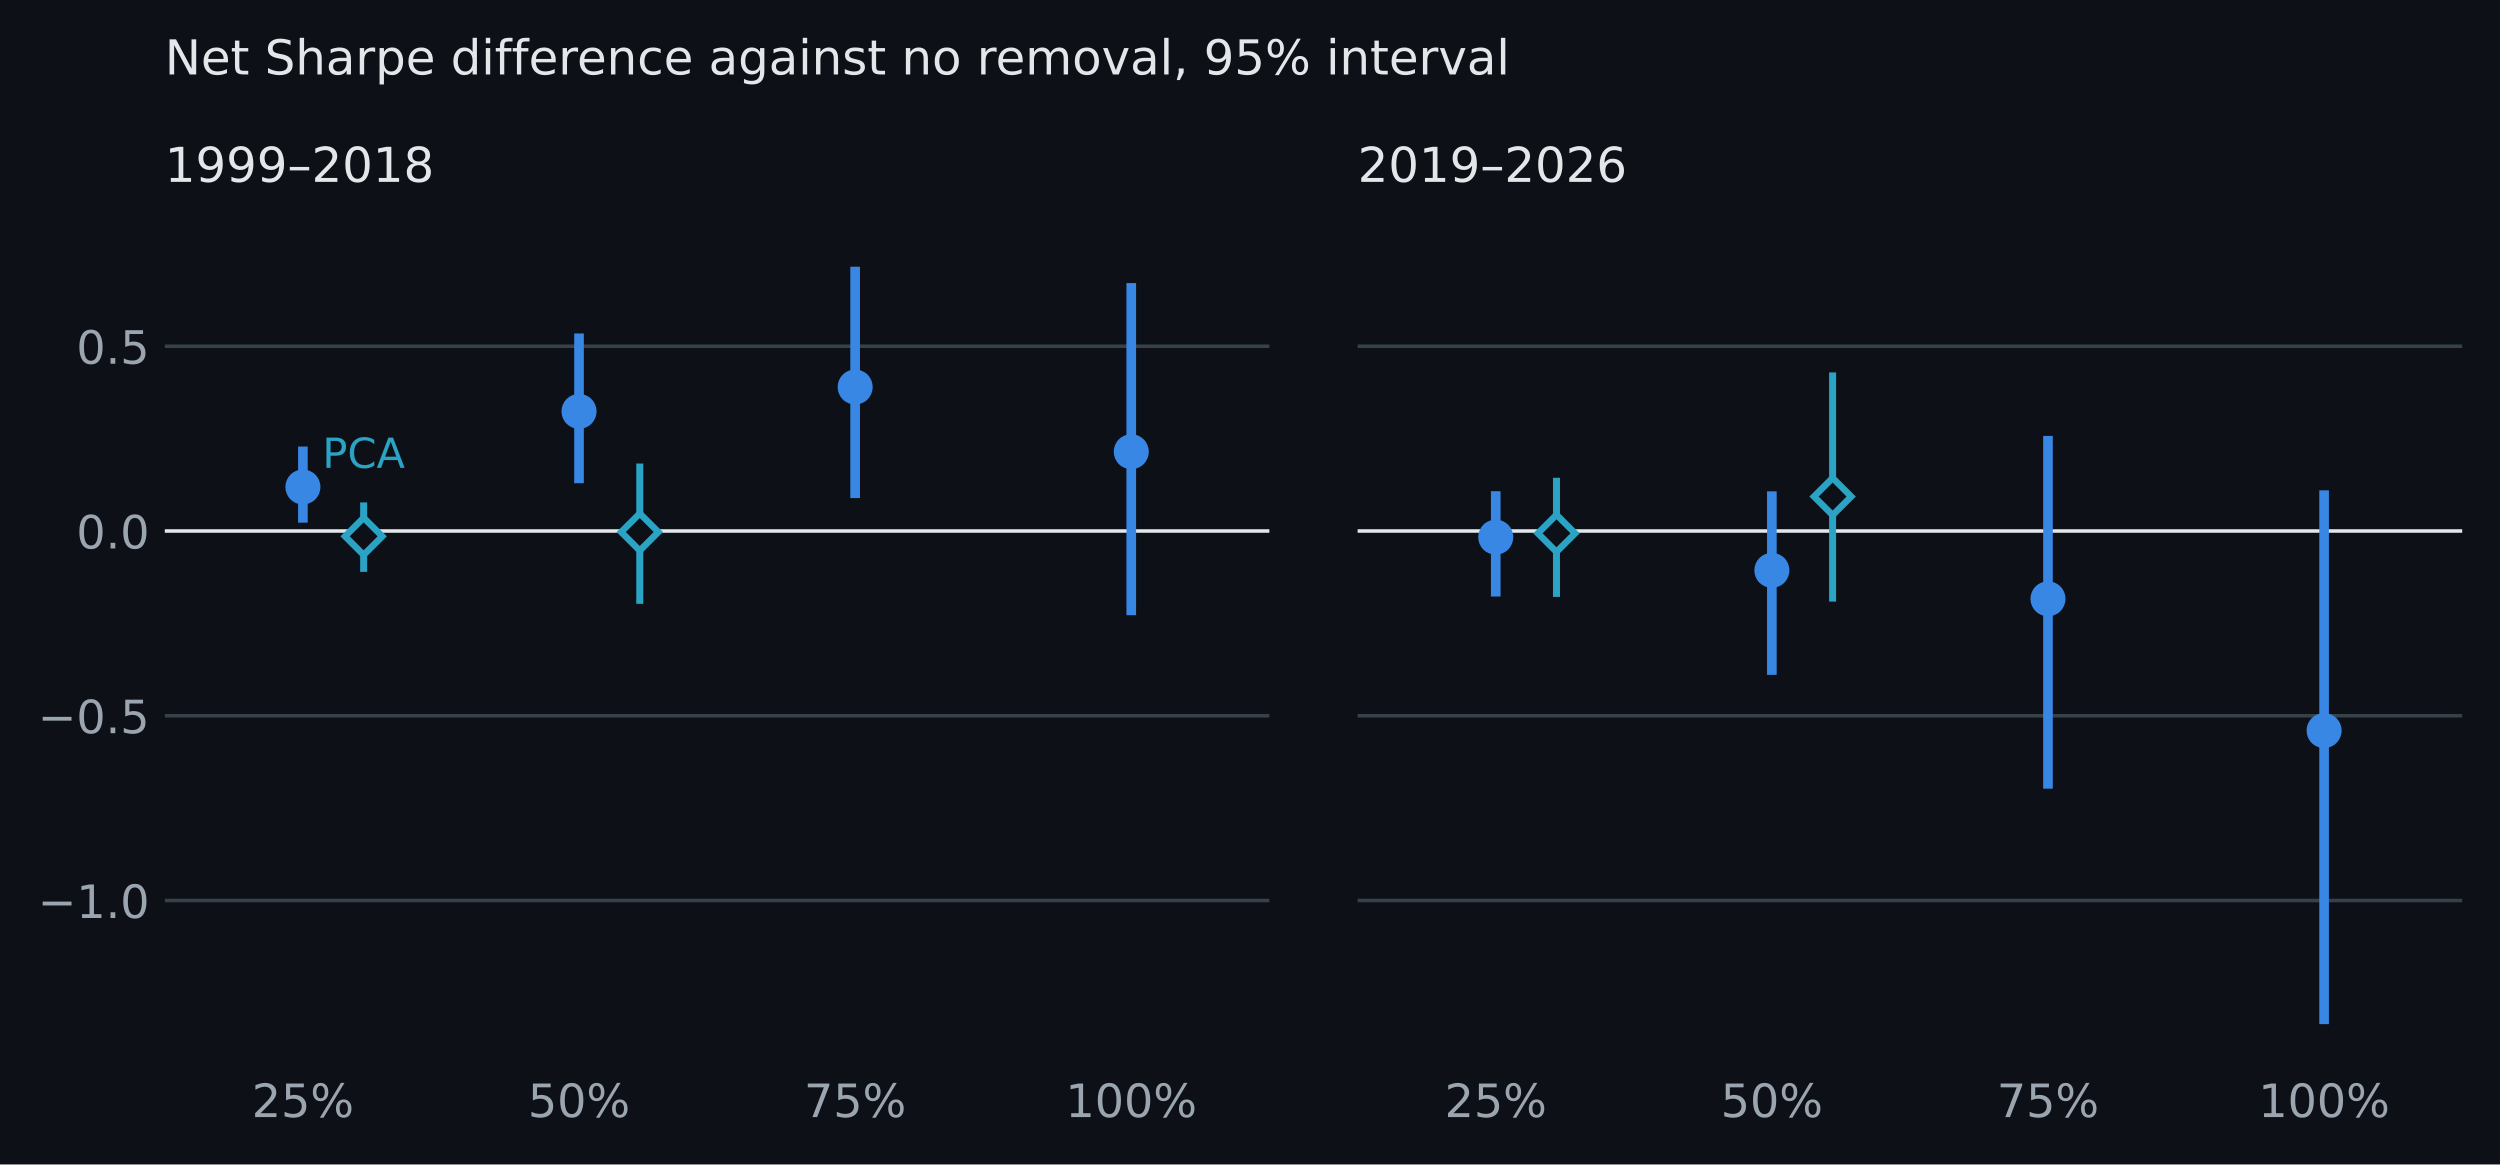
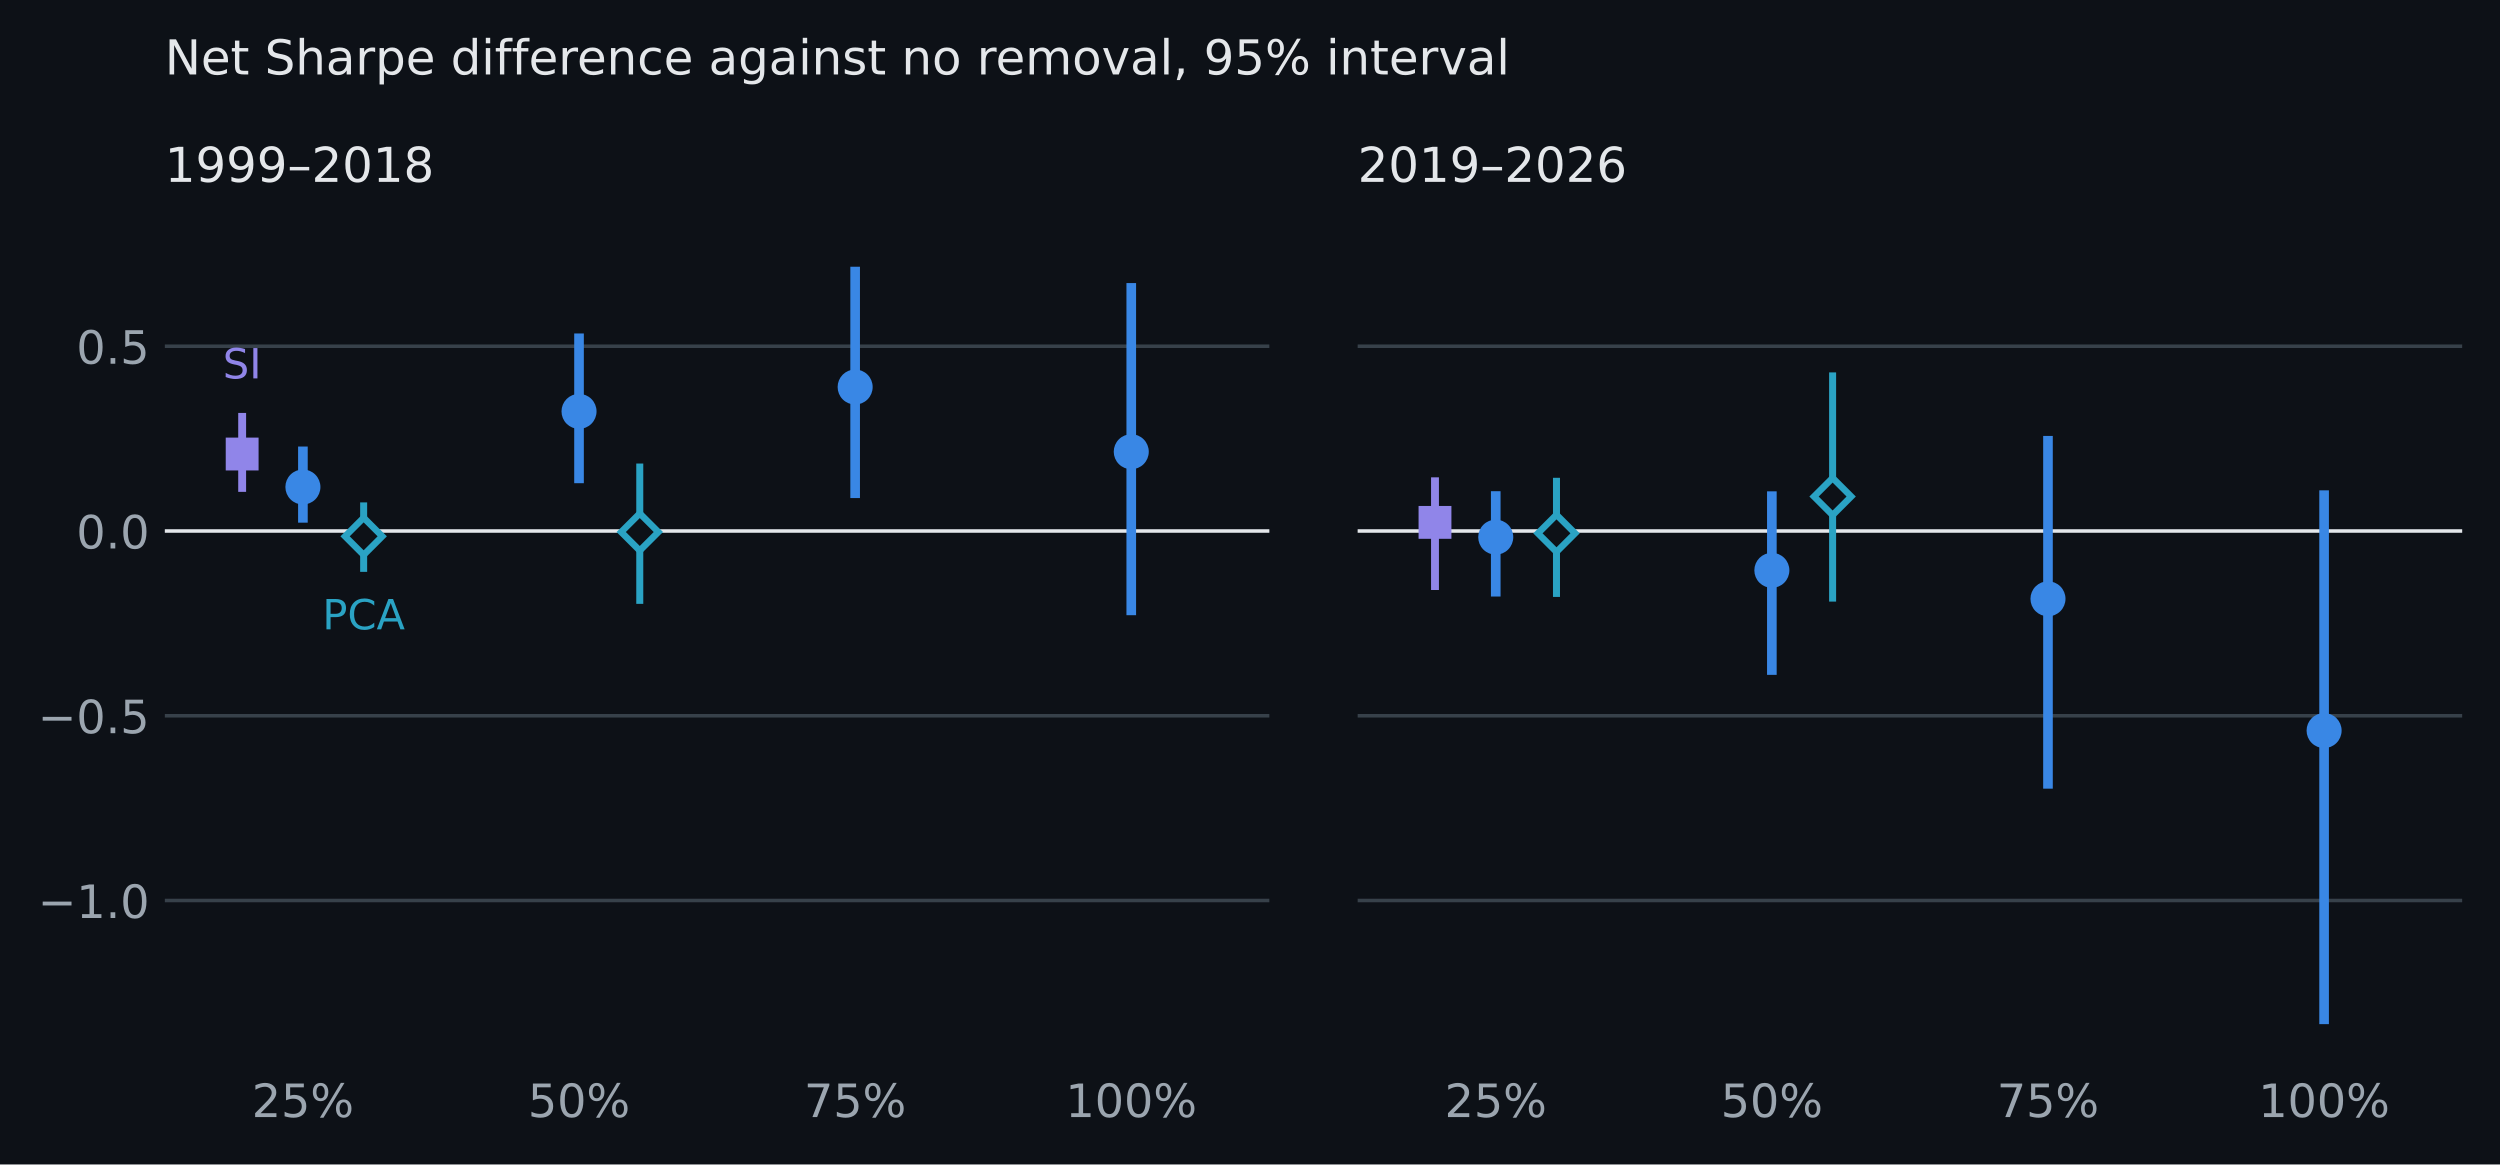
<svg xmlns="http://www.w3.org/2000/svg" xmlns:xlink="http://www.w3.org/1999/xlink" width="570.797pt" height="265.868pt" viewBox="0 0 570.797 265.868" version="1.1">
  <defs>
    <style type="text/css">*{stroke-linejoin: round; stroke-linecap: butt}</style>
  </defs>
  <g id="figure_1">
    <g id="patch_1">
      <path d="M 0 265.868 L 570.797 265.868 L 570.797 0 L 0 0 z " style="fill: #0d1117" />
    </g>
    <g id="axes_1">
      <g id="patch_2">
        <path d="M 37.637 243.566 L 289.81 243.566 L 289.81 49.526 L 37.637 49.526 z " style="fill: #0d1117" />
      </g>
      <g id="matplotlib.axis_1">
        <g id="xtick_1">
          <g id="line2d_1" />
          <g id="text_1">
            <text style="fill: #9ba5af; font: 10.5px 'DejaVu Sans', 'Arial', sans-serif; text-anchor: middle" x="69.159" y="255.044" transform="rotate(-0 69.15859 255.0443)">25%</text>
          </g>
        </g>
        <g id="xtick_2">
          <g id="line2d_2" />
          <g id="text_2">
            <text style="fill: #9ba5af; font: 10.5px 'DejaVu Sans', 'Arial', sans-serif; text-anchor: middle" x="132.202" y="255.044" transform="rotate(-0 132.2019 255.0443)">50%</text>
          </g>
        </g>
        <g id="xtick_3">
          <g id="line2d_3" />
          <g id="text_3">
            <text style="fill: #9ba5af; font: 10.5px 'DejaVu Sans', 'Arial', sans-serif; text-anchor: middle" x="195.245" y="255.044" transform="rotate(-0 195.2451 255.0443)">75%</text>
          </g>
        </g>
        <g id="xtick_4">
          <g id="line2d_4" />
          <g id="text_4">
            <text style="fill: #9ba5af; font: 10.5px 'DejaVu Sans', 'Arial', sans-serif; text-anchor: middle" x="258.288" y="255.044" transform="rotate(-0 258.2884 255.0443)">100%</text>
          </g>
        </g>
      </g>
      <g id="matplotlib.axis_2">
        <g id="ytick_1">
          <g id="line2d_5">
            <path d="M 37.637 205.602 L 289.81 205.602 " clip-path="url(#p3440c09f99)" style="fill: none; stroke: #37414a; stroke-width: 0.8; stroke-linecap: square" />
          </g>
          <g id="line2d_6" />
          <g id="text_5">
            <text style="fill: #9ba5af; font: 10.5px 'DejaVu Sans', 'Arial', sans-serif; text-anchor: end" x="34.137" y="209.591" transform="rotate(-0 34.13695 209.5908)">−1.0</text>
          </g>
        </g>
        <g id="ytick_2">
          <g id="line2d_7">
            <path d="M 37.637 163.419 L 289.81 163.419 " clip-path="url(#p3440c09f99)" style="fill: none; stroke: #37414a; stroke-width: 0.8; stroke-linecap: square" />
          </g>
          <g id="line2d_8" />
          <g id="text_6">
            <text style="fill: #9ba5af; font: 10.5px 'DejaVu Sans', 'Arial', sans-serif; text-anchor: end" x="34.137" y="167.408" transform="rotate(-0 34.13695 167.4082)">−0.5</text>
          </g>
        </g>
        <g id="ytick_3">
          <g id="line2d_9">
            <path d="M 37.637 121.236 L 289.81 121.236 " clip-path="url(#p3440c09f99)" style="fill: none; stroke: #37414a; stroke-width: 0.8; stroke-linecap: square" />
          </g>
          <g id="line2d_10" />
          <g id="text_7">
            <text style="fill: #9ba5af; font: 10.5px 'DejaVu Sans', 'Arial', sans-serif; text-anchor: end" x="34.137" y="125.226" transform="rotate(-0 34.13695 125.2256)">0.0</text>
          </g>
        </g>
        <g id="ytick_4">
          <g id="line2d_11">
            <path d="M 37.637 79.054 L 289.81 79.054 " clip-path="url(#p3440c09f99)" style="fill: none; stroke: #37414a; stroke-width: 0.8; stroke-linecap: square" />
          </g>
          <g id="line2d_12" />
          <g id="text_8">
            <text style="fill: #9ba5af; font: 10.5px 'DejaVu Sans', 'Arial', sans-serif; text-anchor: end" x="34.137" y="83.043" transform="rotate(-0 34.13695 83.04294)">0.5</text>
          </g>
        </g>
      </g>
      <g id="line2d_13">
        <path d="M 37.637 121.236 L 289.81 121.236 " clip-path="url(#p3440c09f99)" style="fill: none; stroke: #e4e7ea; stroke-width: 0.8; stroke-linecap: square" />
      </g>
      <g id="LineCollection_1">
        <path d="M 69.159 119.34 L 69.159 101.945 " clip-path="url(#p3440c09f99)" style="fill: none; stroke: #3987e5; stroke-width: 2.2" />
      </g>
      <g id="LineCollection_2">
        <path d="M 132.202 110.328 L 132.202 76.142 " clip-path="url(#p3440c09f99)" style="fill: none; stroke: #3987e5; stroke-width: 2.2" />
      </g>
      <g id="LineCollection_3">
        <path d="M 195.245 113.712 L 195.245 60.906 " clip-path="url(#p3440c09f99)" style="fill: none; stroke: #3987e5; stroke-width: 2.2" />
      </g>
      <g id="LineCollection_4">
        <path d="M 258.288 140.462 L 258.288 64.629 " clip-path="url(#p3440c09f99)" style="fill: none; stroke: #3987e5; stroke-width: 2.2" />
      </g>
      <g id="LineCollection_5">
        <path d="M 83.028 130.561 L 83.028 114.714 " clip-path="url(#p3440c09f99)" style="fill: none; stroke: #2aa3c4; stroke-width: 1.6" />
      </g>
      <g id="LineCollection_6">
        <path d="M 146.071 137.876 L 146.071 105.836 " clip-path="url(#p3440c09f99)" style="fill: none; stroke: #2aa3c4; stroke-width: 1.6" />
      </g>
+       <g id="LineCollection_7">
+         <path d="M 55.289 112.299 L 55.289 94.283 " clip-path="url(#p3440c09f99)" style="fill: none; stroke: #9085e9; stroke-width: 1.8" />
+       </g>
      <g id="line2d_14">
        <defs>
          <path id="m4ae3a8944f" d="M 0 3.5 C 0.928 3.5 1.819 3.131 2.475 2.475 C 3.131 1.819 3.5 0.928 3.5 0 C 3.5 -0.928 3.131 -1.819 2.475 -2.475 C 1.819 -3.131 0.928 -3.5 0 -3.5 C -0.928 -3.5 -1.819 -3.131 -2.475 -2.475 C -3.131 -1.819 -3.5 -0.928 -3.5 0 C -3.5 0.928 -3.131 1.819 -2.475 2.475 C -1.819 3.131 -0.928 3.5 0 3.5 z " style="stroke: #3987e5" />
        </defs>
        <g clip-path="url(#p3440c09f99)">
          <use xlink:href="#m4ae3a8944f" x="69.159" y="111.191" style="fill: #3987e5; stroke: #3987e5" />
        </g>
      </g>
      <g id="line2d_15">
        <g clip-path="url(#p3440c09f99)">
          <use xlink:href="#m4ae3a8944f" x="132.202" y="93.926" style="fill: #3987e5; stroke: #3987e5" />
        </g>
      </g>
      <g id="line2d_16">
        <g clip-path="url(#p3440c09f99)">
          <use xlink:href="#m4ae3a8944f" x="195.245" y="88.364" style="fill: #3987e5; stroke: #3987e5" />
        </g>
      </g>
      <g id="line2d_17">
        <g clip-path="url(#p3440c09f99)">
          <use xlink:href="#m4ae3a8944f" x="258.288" y="103.135" style="fill: #3987e5; stroke: #3987e5" />
        </g>
      </g>
      <g id="line2d_18">
        <defs>
          <path id="mb666a10048" d="M -0 4.243 L 4.243 0 L 0 -4.243 L -4.243 -0 z " style="stroke: #2aa3c4; stroke-width: 1.5; stroke-linejoin: miter" />
        </defs>
        <g clip-path="url(#p3440c09f99)">
          <use xlink:href="#mb666a10048" x="83.028" y="122.455" style="fill: #0d1117; stroke: #2aa3c4; stroke-width: 1.5; stroke-linejoin: miter" />
        </g>
      </g>
      <g id="line2d_19">
        <g clip-path="url(#p3440c09f99)">
          <use xlink:href="#mb666a10048" x="146.071" y="121.472" style="fill: #0d1117; stroke: #2aa3c4; stroke-width: 1.5; stroke-linejoin: miter" />
        </g>
      </g>
+       <g id="line2d_20">
+         <defs>
+           <path id="ma347aa89f4" d="M -3.25 3.25 L 3.25 3.25 L 3.25 -3.25 L -3.25 -3.25 z " style="stroke: #9085e9; stroke-linejoin: miter" />
+         </defs>
+         <g clip-path="url(#p3440c09f99)">
+           <use xlink:href="#ma347aa89f4" x="55.289" y="103.663" style="fill: #9085e9; stroke: #9085e9; stroke-linejoin: miter" />
+         </g>
+       </g>
      <g id="text_9">
-         <text style="fill: #2aa3c4; font: 9.5px 'DejaVu Sans', 'Arial', sans-serif; text-anchor: middle" x="83.028" y="106.832" transform="rotate(-0 83.02811 106.8322)">PCA</text>
+         <text style="fill: #2aa3c4; font: 9.5px 'DejaVu Sans', 'Arial', sans-serif; text-anchor: middle" x="83.028" y="143.686" transform="rotate(-0 83.02811 143.6855)">PCA</text>
      </g>
      <g id="text_10">
+         <text style="fill: #9085e9; font: 9.5px 'DejaVu Sans', 'Arial', sans-serif; text-anchor: middle" x="55.289" y="86.402" transform="rotate(-0 55.28907 86.40161)">SI</text>
+       </g>
+       <g id="text_11">
        <text style="fill: #e4e7ea; font: 11px 'DejaVu Sans', 'Arial', sans-serif; text-anchor: start" x="37.637" y="41.526" transform="rotate(-0 37.63695 41.52594)">1999–2018</text>
      </g>
    </g>
    <g id="axes_2">
      <g id="patch_3">
        <path d="M 309.984 243.566 L 562.157 243.566 L 562.157 49.526 L 309.984 49.526 z " style="fill: #0d1117" />
      </g>
      <g id="matplotlib.axis_3">
        <g id="xtick_5">
-           <g id="line2d_20" />
-           <g id="text_11">
-             <text style="fill: #9ba5af; font: 10.5px 'DejaVu Sans', 'Arial', sans-serif; text-anchor: middle" x="341.506" y="255.044" transform="rotate(-0 341.5055 255.0443)">25%</text>
-           </g>
-         </g>
-         <g id="xtick_6">
          <g id="line2d_21" />
          <g id="text_12">
-             <text style="fill: #9ba5af; font: 10.5px 'DejaVu Sans', 'Arial', sans-serif; text-anchor: middle" x="404.549" y="255.044" transform="rotate(-0 404.5488 255.0443)">50%</text>
-           </g>
-         </g>
-         <g id="xtick_7">
+             <text style="fill: #9ba5af; font: 10.5px 'DejaVu Sans', 'Arial', sans-serif; text-anchor: middle" x="341.506" y="255.044" transform="rotate(-0 341.5055 255.0443)">25%</text>
+           </g>
+         </g>
+         <g id="xtick_6">
          <g id="line2d_22" />
          <g id="text_13">
-             <text style="fill: #9ba5af; font: 10.5px 'DejaVu Sans', 'Arial', sans-serif; text-anchor: middle" x="467.592" y="255.044" transform="rotate(-0 467.592 255.0443)">75%</text>
-           </g>
-         </g>
-         <g id="xtick_8">
+             <text style="fill: #9ba5af; font: 10.5px 'DejaVu Sans', 'Arial', sans-serif; text-anchor: middle" x="404.549" y="255.044" transform="rotate(-0 404.5488 255.0443)">50%</text>
+           </g>
+         </g>
+         <g id="xtick_7">
          <g id="line2d_23" />
          <g id="text_14">
+             <text style="fill: #9ba5af; font: 10.5px 'DejaVu Sans', 'Arial', sans-serif; text-anchor: middle" x="467.592" y="255.044" transform="rotate(-0 467.592 255.0443)">75%</text>
+           </g>
+         </g>
+         <g id="xtick_8">
+           <g id="line2d_24" />
+           <g id="text_15">
            <text style="fill: #9ba5af; font: 10.5px 'DejaVu Sans', 'Arial', sans-serif; text-anchor: middle" x="530.635" y="255.044" transform="rotate(-0 530.6353 255.0443)">100%</text>
          </g>
        </g>
      </g>
      <g id="matplotlib.axis_4">
        <g id="ytick_5">
-           <g id="line2d_24">
+           <g id="line2d_25">
            <path d="M 309.984 205.602 L 562.157 205.602 " clip-path="url(#p80a52d034c)" style="fill: none; stroke: #37414a; stroke-width: 0.8; stroke-linecap: square" />
          </g>
-           <g id="line2d_25" />
+           <g id="line2d_26" />
        </g>
        <g id="ytick_6">
-           <g id="line2d_26">
+           <g id="line2d_27">
            <path d="M 309.984 163.419 L 562.157 163.419 " clip-path="url(#p80a52d034c)" style="fill: none; stroke: #37414a; stroke-width: 0.8; stroke-linecap: square" />
          </g>
-           <g id="line2d_27" />
+           <g id="line2d_28" />
        </g>
        <g id="ytick_7">
-           <g id="line2d_28">
+           <g id="line2d_29">
            <path d="M 309.984 121.236 L 562.157 121.236 " clip-path="url(#p80a52d034c)" style="fill: none; stroke: #37414a; stroke-width: 0.8; stroke-linecap: square" />
          </g>
-           <g id="line2d_29" />
+           <g id="line2d_30" />
        </g>
        <g id="ytick_8">
-           <g id="line2d_30">
+           <g id="line2d_31">
            <path d="M 309.984 79.054 L 562.157 79.054 " clip-path="url(#p80a52d034c)" style="fill: none; stroke: #37414a; stroke-width: 0.8; stroke-linecap: square" />
          </g>
-           <g id="line2d_31" />
-         </g>
-       </g>
-       <g id="line2d_32">
+           <g id="line2d_32" />
+         </g>
+       </g>
+       <g id="line2d_33">
        <path d="M 309.984 121.236 L 562.157 121.236 " clip-path="url(#p80a52d034c)" style="fill: none; stroke: #e4e7ea; stroke-width: 0.8; stroke-linecap: square" />
      </g>
-       <g id="LineCollection_7">
+       <g id="LineCollection_8">
        <path d="M 341.506 136.198 L 341.506 112.154 " clip-path="url(#p80a52d034c)" style="fill: none; stroke: #3987e5; stroke-width: 2.2" />
      </g>
-       <g id="LineCollection_8">
+       <g id="LineCollection_9">
        <path d="M 404.549 154.082 L 404.549 112.176 " clip-path="url(#p80a52d034c)" style="fill: none; stroke: #3987e5; stroke-width: 2.2" />
      </g>
-       <g id="LineCollection_9">
+       <g id="LineCollection_10">
        <path d="M 467.592 180.064 L 467.592 99.532 " clip-path="url(#p80a52d034c)" style="fill: none; stroke: #3987e5; stroke-width: 2.2" />
      </g>
-       <g id="LineCollection_10">
+       <g id="LineCollection_11">
        <path d="M 530.635 233.822 L 530.635 111.958 " clip-path="url(#p80a52d034c)" style="fill: none; stroke: #3987e5; stroke-width: 2.2" />
      </g>
-       <g id="LineCollection_11">
+       <g id="LineCollection_12">
        <path d="M 355.375 136.291 L 355.375 109.094 " clip-path="url(#p80a52d034c)" style="fill: none; stroke: #2aa3c4; stroke-width: 1.6" />
      </g>
-       <g id="LineCollection_12">
+       <g id="LineCollection_13">
        <path d="M 418.418 137.362 L 418.418 85.026 " clip-path="url(#p80a52d034c)" style="fill: none; stroke: #2aa3c4; stroke-width: 1.6" />
      </g>
-       <g id="line2d_33">
+       <g id="LineCollection_14">
+         <path d="M 327.636 134.703 L 327.636 108.985 " clip-path="url(#p80a52d034c)" style="fill: none; stroke: #9085e9; stroke-width: 1.8" />
+       </g>
+       <g id="line2d_34">
        <g clip-path="url(#p80a52d034c)">
          <use xlink:href="#m4ae3a8944f" x="341.506" y="122.642" style="fill: #3987e5; stroke: #3987e5" />
        </g>
      </g>
-       <g id="line2d_34">
+       <g id="line2d_35">
        <g clip-path="url(#p80a52d034c)">
          <use xlink:href="#m4ae3a8944f" x="404.549" y="130.218" style="fill: #3987e5; stroke: #3987e5" />
        </g>
      </g>
-       <g id="line2d_35">
+       <g id="line2d_36">
        <g clip-path="url(#p80a52d034c)">
          <use xlink:href="#m4ae3a8944f" x="467.592" y="136.72" style="fill: #3987e5; stroke: #3987e5" />
        </g>
      </g>
-       <g id="line2d_36">
+       <g id="line2d_37">
        <g clip-path="url(#p80a52d034c)">
          <use xlink:href="#m4ae3a8944f" x="530.635" y="166.805" style="fill: #3987e5; stroke: #3987e5" />
        </g>
      </g>
-       <g id="line2d_37">
+       <g id="line2d_38">
        <g clip-path="url(#p80a52d034c)">
          <use xlink:href="#mb666a10048" x="355.375" y="121.769" style="fill: #0d1117; stroke: #2aa3c4; stroke-width: 1.5; stroke-linejoin: miter" />
        </g>
      </g>
-       <g id="line2d_38">
+       <g id="line2d_39">
        <g clip-path="url(#p80a52d034c)">
          <use xlink:href="#mb666a10048" x="418.418" y="113.369" style="fill: #0d1117; stroke: #2aa3c4; stroke-width: 1.5; stroke-linejoin: miter" />
        </g>
      </g>
-       <g id="text_15">
+       <g id="line2d_40">
+         <g clip-path="url(#p80a52d034c)">
+           <use xlink:href="#ma347aa89f4" x="327.636" y="119.27" style="fill: #9085e9; stroke: #9085e9; stroke-linejoin: miter" />
+         </g>
+       </g>
+       <g id="text_16">
        <text style="fill: #e4e7ea; font: 11px 'DejaVu Sans', 'Arial', sans-serif; text-anchor: start" x="309.984" y="41.526" transform="rotate(-0 309.9839 41.52594)">2019–2026</text>
      </g>
    </g>
-     <g id="text_16">
+     <g id="text_17">
      <text style="fill: #e4e7ea; font: 11px 'DejaVu Sans', 'Arial', sans-serif; text-anchor: start" x="37.637" y="16.998" transform="rotate(-0 37.63695 16.99828)">Net Sharpe difference against no removal, 95% interval</text>
    </g>
  </g>
  <defs>
    <clipPath id="p3440c09f99">
      <rect x="37.637" y="49.526" width="252.173" height="194.04" />
    </clipPath>
    <clipPath id="p80a52d034c">
      <rect x="309.984" y="49.526" width="252.173" height="194.04" />
    </clipPath>
  </defs>
</svg>
